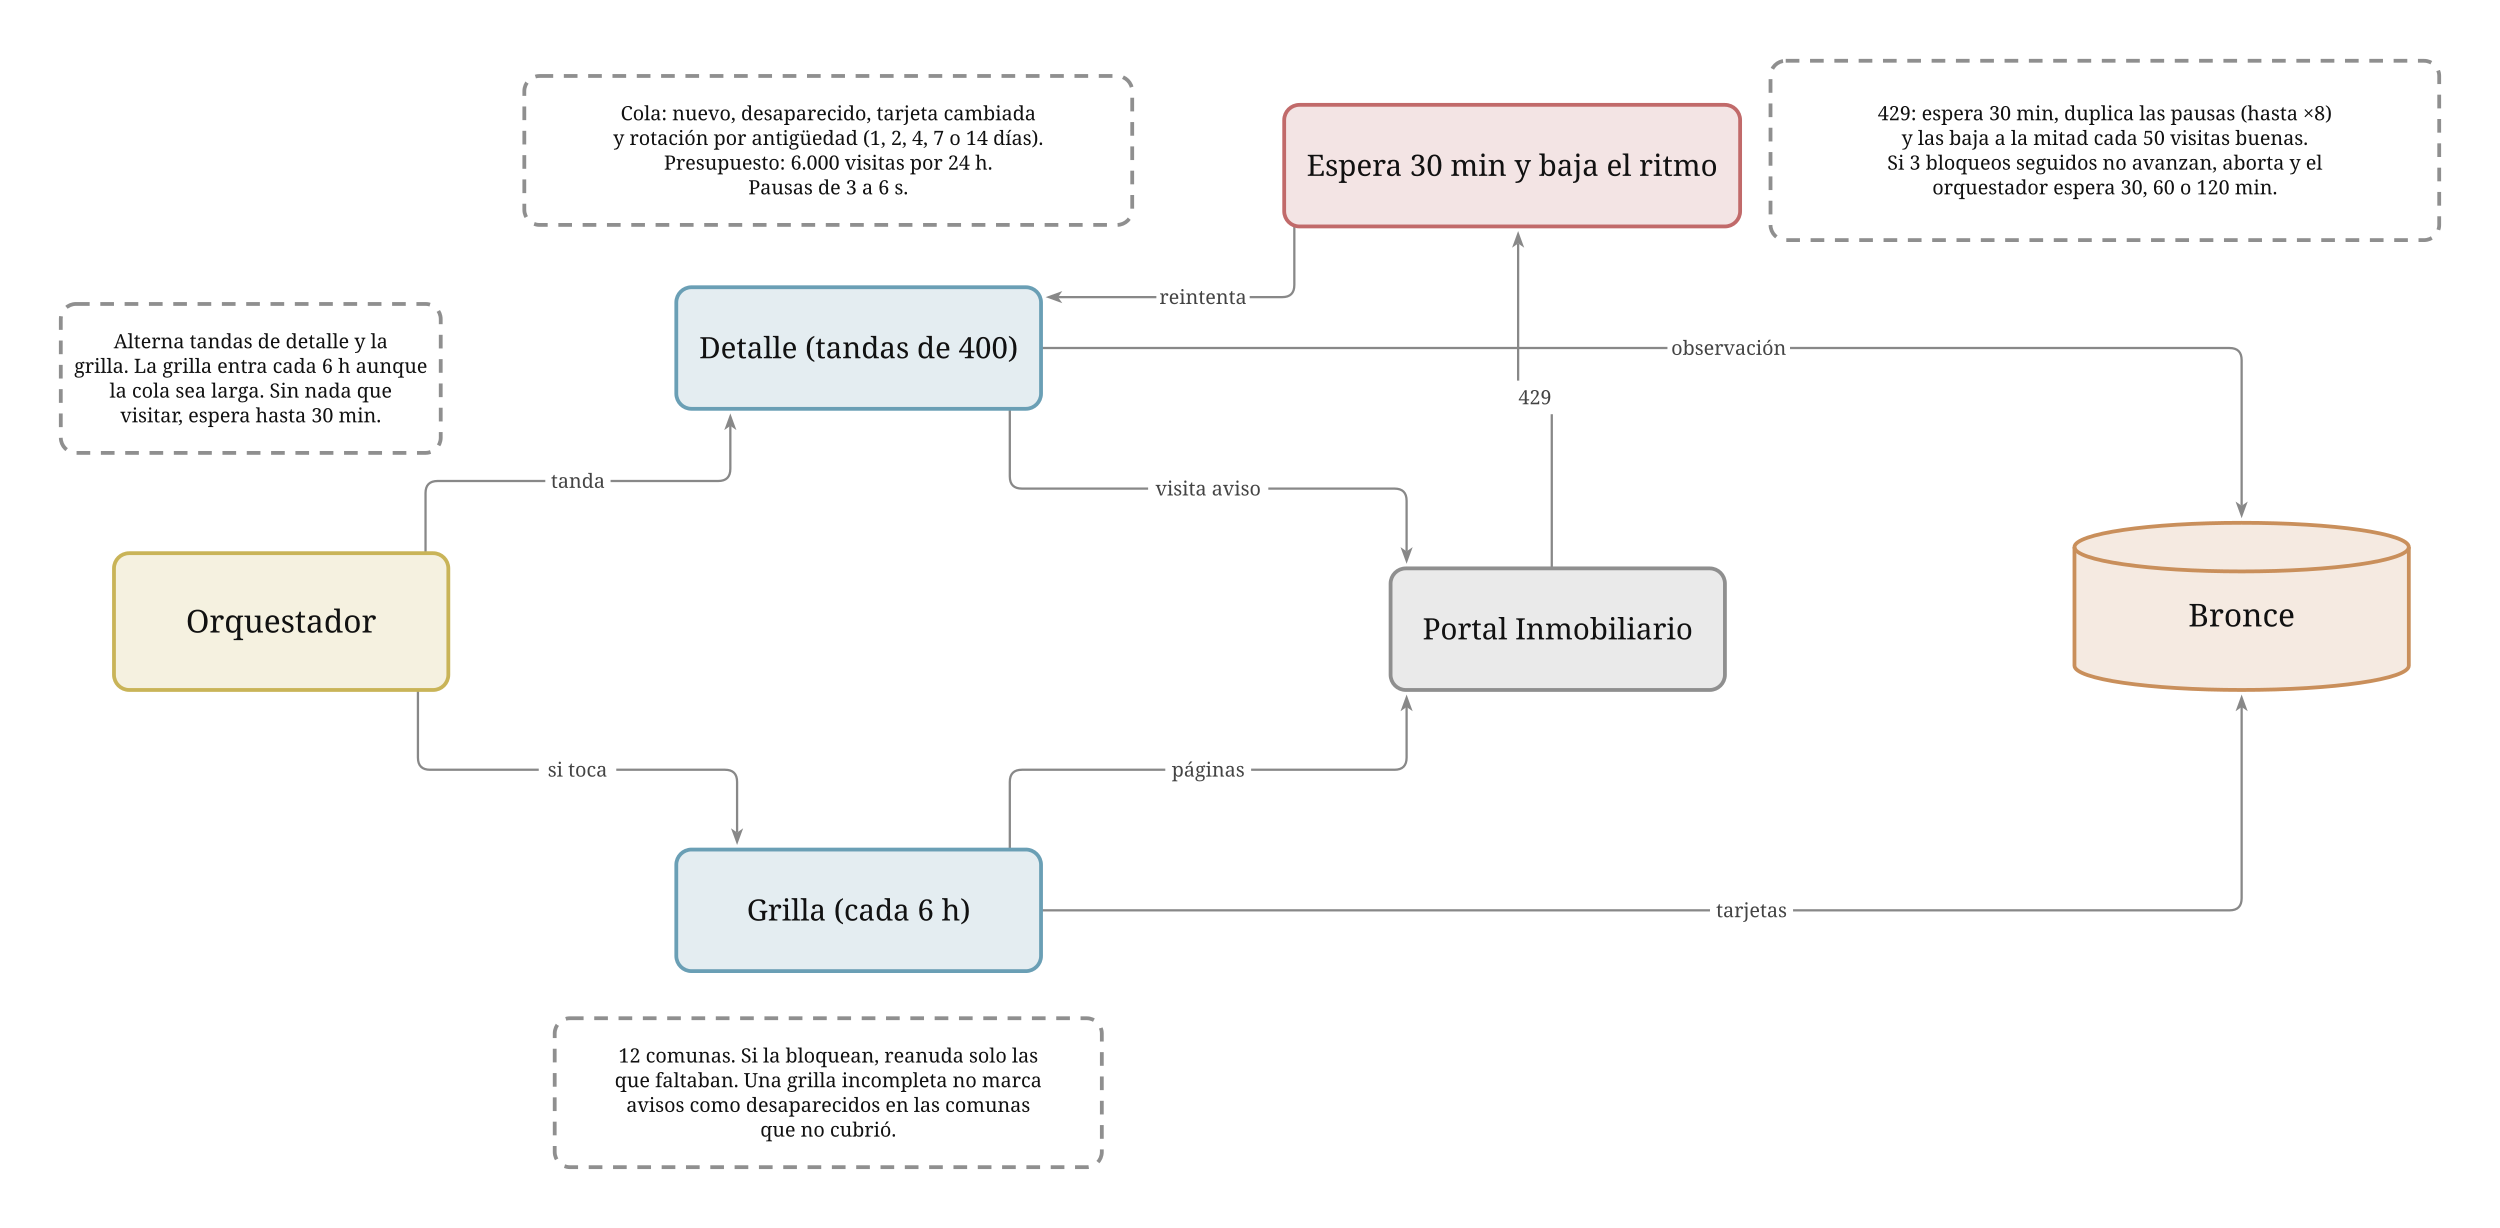
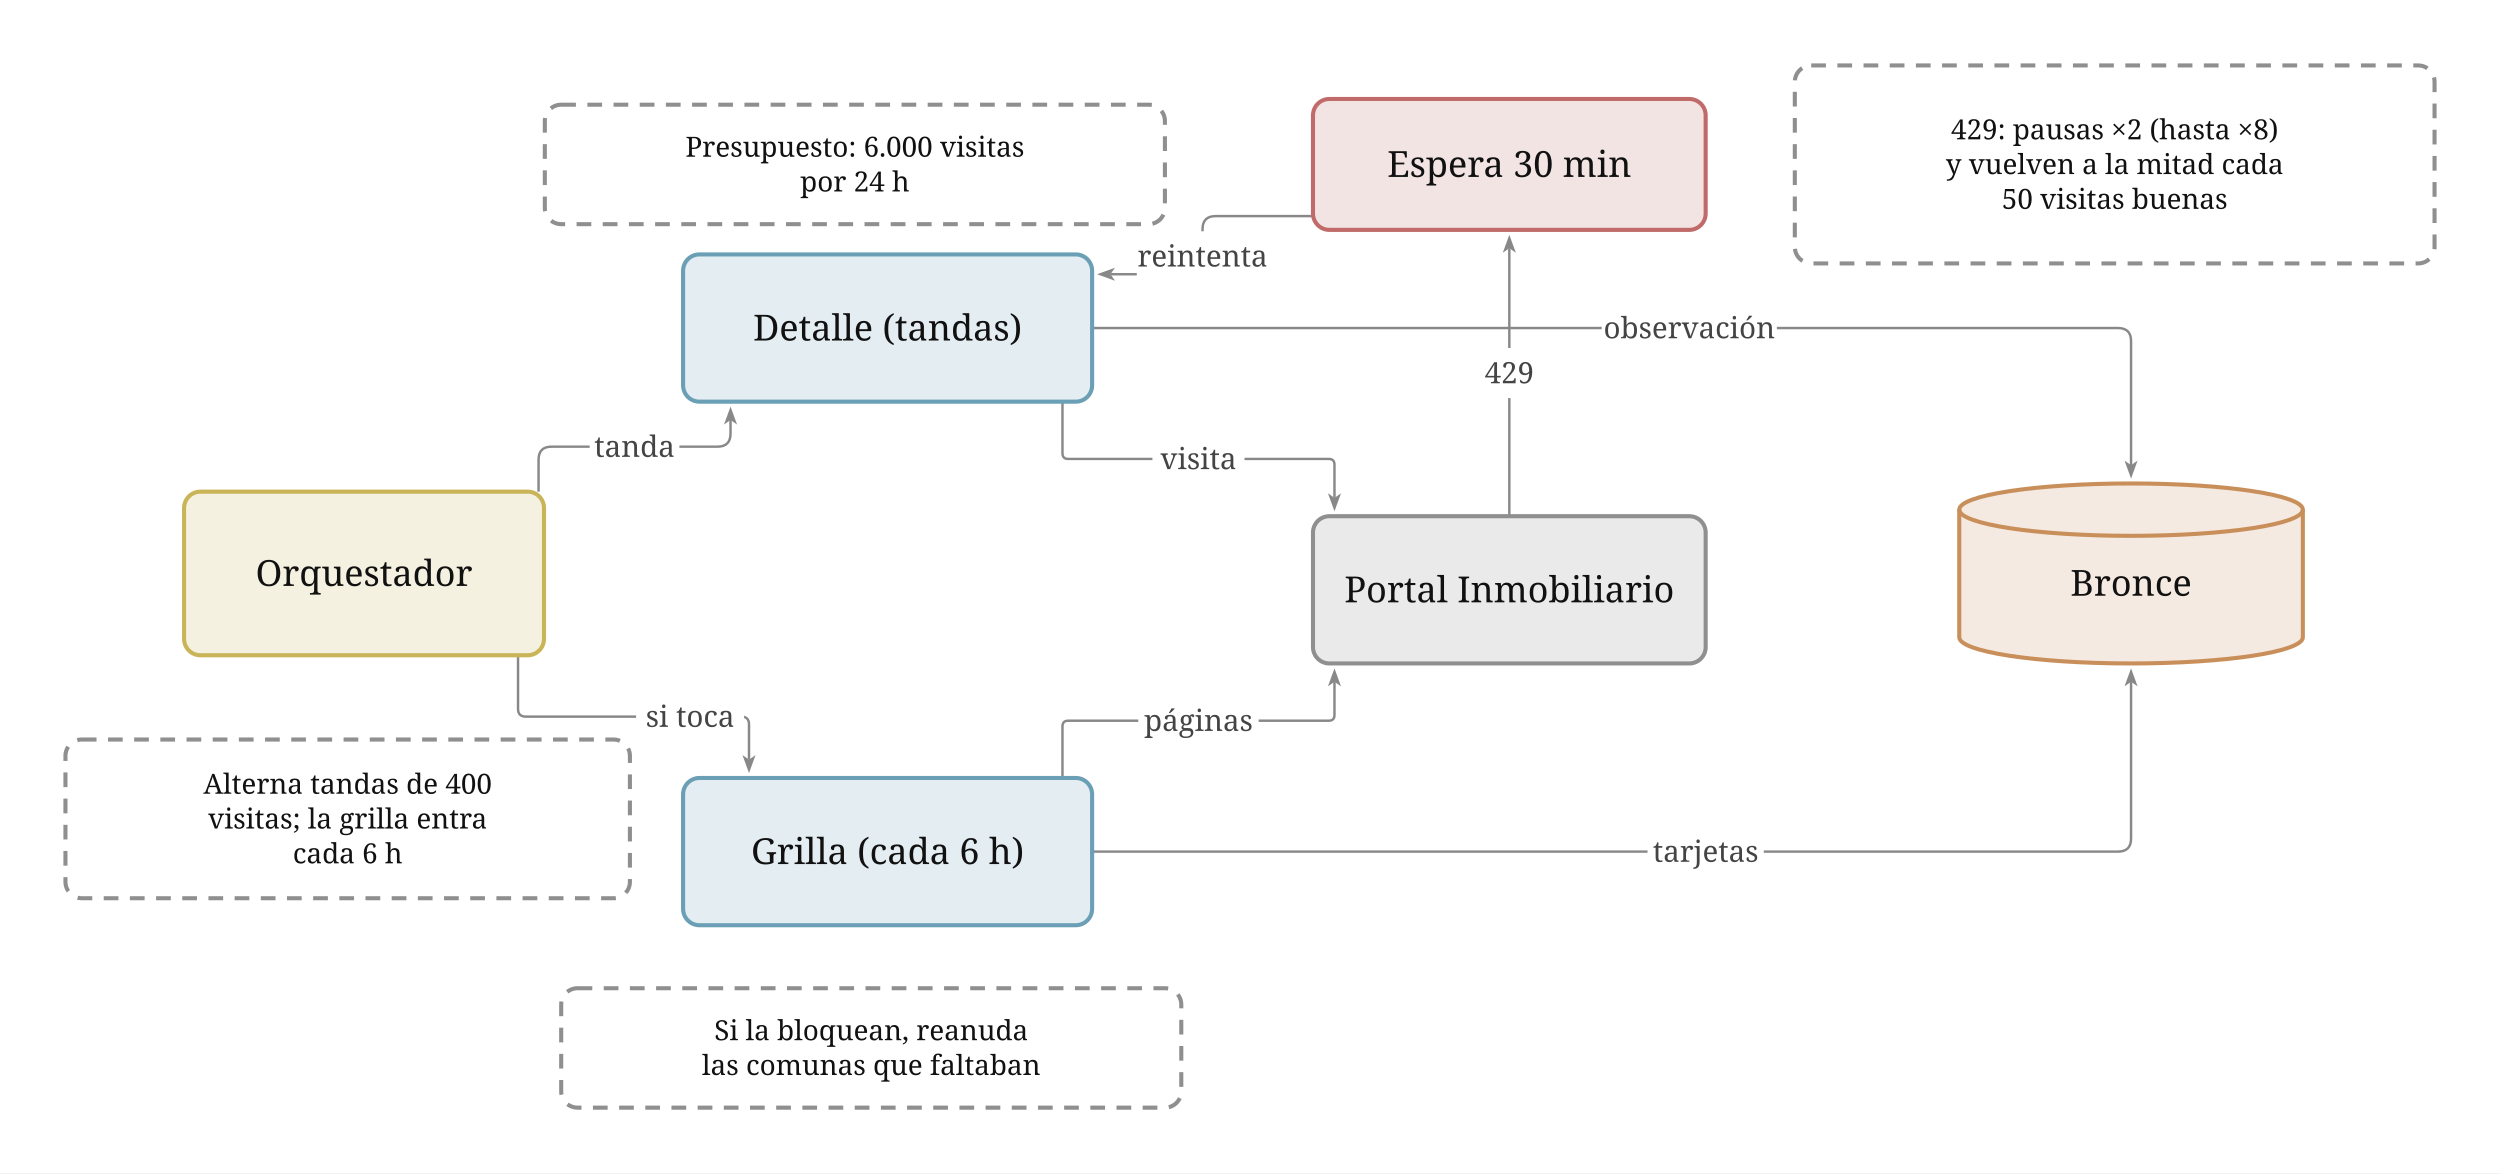
- <svg xmlns="http://www.w3.org/2000/svg" width="1645" height="808" viewBox="-145.00 -79.00 1645.00 808.00">
-   <rect x="-145" y="-79" width="1645" height="808" fill="#ffffff" />
-   <path d="M 135.00 285.00 L 135.00 257.00 L 135.00 245.50 Q 135.00 237.50 143.00 237.50 L 327.56 237.50 Q 335.56 237.50 335.56 229.50 L 335.56 218.00 L 335.56 201.20" fill="none" stroke="#888888" stroke-width="1.5" stroke-linejoin="round" />
-   <path d="M 335.56 193.00 L 339.56 204.00 L 335.56 201.20 L 331.56 204.00 Z" fill="#888888" />
-   <rect x="213.81" y="226.45" width="42.94" height="22.10" fill="#ffffff" />
-   <text x="235.28" y="237.50" font-family="Georgia, serif" font-size="13" fill="#444444" text-anchor="middle" dominant-baseline="middle">tanda</text>
-   <path d="M 130.00 375.00 L 130.00 403.00 L 130.00 419.50 Q 130.00 427.50 138.00 427.50 L 332.00 427.50 Q 340.00 427.50 340.00 435.50 L 340.00 452.00 L 340.00 468.80" fill="none" stroke="#888888" stroke-width="1.5" stroke-linejoin="round" />
-   <path d="M 340.00 477.00 L 336.00 466.00 L 340.00 468.80 L 344.00 466.00 Z" fill="#888888" />
-   <rect x="209.50" y="416.45" width="51.00" height="22.10" fill="#ffffff" />
-   <text x="235.00" y="427.50" font-family="Georgia, serif" font-size="13" fill="#444444" text-anchor="middle" dominant-baseline="middle">si toca</text>
-   <path d="M 519.46 190.00 L 519.46 218.00 L 519.46 234.50 Q 519.46 242.50 527.46 242.50 L 772.54 242.50 Q 780.54 242.50 780.54 250.50 L 780.54 267.00 L 780.54 283.80" fill="none" stroke="#888888" stroke-width="1.5" stroke-linejoin="round" />
-   <path d="M 780.54 292.00 L 776.54 281.00 L 780.54 283.80 L 784.54 281.00 Z" fill="#888888" />
-   <rect x="610.46" y="231.45" width="79.08" height="22.10" fill="#ffffff" />
-   <text x="650.00" y="242.50" font-family="Georgia, serif" font-size="13" fill="#444444" text-anchor="middle" dominant-baseline="middle">visita aviso</text>
-   <path d="M 519.46 480.00 L 519.46 452.00 L 519.46 435.50 Q 519.46 427.50 527.46 427.50 L 772.54 427.50 Q 780.54 427.50 780.54 419.50 L 780.54 403.00 L 780.54 386.20" fill="none" stroke="#888888" stroke-width="1.5" stroke-linejoin="round" />
-   <path d="M 780.54 378.00 L 784.54 389.00 L 780.54 386.20 L 776.54 389.00 Z" fill="#888888" />
-   <rect x="621.77" y="416.45" width="56.46" height="22.10" fill="#ffffff" />
-   <text x="650.00" y="427.50" font-family="Georgia, serif" font-size="13" fill="#444444" text-anchor="middle" dominant-baseline="middle">páginas</text>
-   <path d="M 540.00 150.00 L 568.00 150.00 L 1322.00 150.00 Q 1330.00 150.00 1330.00 158.00 L 1330.00 237.00 L 1330.00 253.80" fill="none" stroke="#888888" stroke-width="1.5" stroke-linejoin="round" />
-   <path d="M 1330.00 262.00 L 1326.00 251.00 L 1330.00 253.80 L 1334.00 251.00 Z" fill="#888888" />
-   <rect x="952.18" y="138.95" width="80.64" height="22.10" fill="#ffffff" />
-   <text x="992.50" y="150.00" font-family="Georgia, serif" font-size="13" fill="#444444" text-anchor="middle" dominant-baseline="middle">observación</text>
-   <path d="M 540.00 520.00 L 568.00 520.00 L 1322.00 520.00 Q 1330.00 520.00 1330.00 512.00 L 1330.00 403.00 L 1330.00 386.20" fill="none" stroke="#888888" stroke-width="1.5" stroke-linejoin="round" />
-   <path d="M 1330.00 378.00 L 1334.00 389.00 L 1330.00 386.20 L 1326.00 389.00 Z" fill="#888888" />
-   <rect x="980.18" y="508.95" width="54.64" height="22.10" fill="#ffffff" />
-   <text x="1007.50" y="520.00" font-family="Georgia, serif" font-size="13" fill="#444444" text-anchor="middle" dominant-baseline="middle">tarjetas</text>
-   <path d="M 876.07 295.00 L 876.07 267.00 L 876.07 190.50 Q 876.07 182.50 868.07 182.50 L 861.93 182.50 Q 853.93 182.50 853.93 174.50 L 853.93 98.00 L 853.93 81.20" fill="none" stroke="#888888" stroke-width="1.5" stroke-linejoin="round" />
-   <path d="M 853.93 73.00 L 857.93 84.00 L 853.93 81.20 L 849.93 84.00 Z" fill="#888888" />
-   <rect x="848.86" y="171.45" width="32.28" height="22.10" fill="#ffffff" />
-   <text x="865.00" y="182.50" font-family="Georgia, serif" font-size="13" fill="#444444" text-anchor="middle" dominant-baseline="middle">429</text>
-   <path d="M 706.67 70.00 L 706.67 98.00 L 706.67 108.51 Q 706.67 116.51 698.67 116.51 L 568.00 116.51 L 551.20 116.51" fill="none" stroke="#888888" stroke-width="1.5" stroke-linejoin="round" />
-   <path d="M 543.00 116.51 L 554.00 112.51 L 551.20 116.51 L 554.00 120.51 Z" fill="#888888" />
-   <rect x="615.89" y="105.46" width="61.40" height="22.10" fill="#ffffff" />
-   <text x="646.59" y="116.51" font-family="Georgia, serif" font-size="13" fill="#444444" text-anchor="middle" dominant-baseline="middle">reintenta</text>
+ <svg xmlns="http://www.w3.org/2000/svg" width="1528" height="717" viewBox="-202.50 -80.50 1528.00 717.00">
+   <rect x="-202.5" y="-80.5" width="1528" height="717" fill="#ffffff" />
+   <path d="M 126.67 220.00 L 126.67 200.50 Q 126.67 192.50 134.67 192.50 L 236.00 192.50 Q 244.00 192.50 244.00 184.50 L 244.00 176.20" fill="none" stroke="#888888" stroke-width="1.5" stroke-linejoin="round" />
+   <path d="M 244.00 168.00 L 248.00 179.00 L 244.00 176.20 L 240.00 179.00 Z" fill="#888888" />
+   <rect x="157.91" y="177.20" width="54.84" height="30.60" fill="#ffffff" />
+   <text x="185.33" y="192.50" font-family="Georgia, serif" font-size="18" fill="#444444" text-anchor="middle" dominant-baseline="middle">tanda</text>
+   <path d="M 114.12 320.00 L 114.12 348.00 L 114.12 352.75 Q 114.12 357.50 118.87 357.50 L 250.54 357.50 Q 255.29 357.50 255.29 362.25 L 255.29 367.00 L 255.29 383.80" fill="none" stroke="#888888" stroke-width="1.5" stroke-linejoin="round" />
+   <path d="M 255.29 392.00 L 251.29 381.00 L 255.29 383.80 L 259.29 381.00 Z" fill="#888888" />
+   <rect x="186.29" y="342.20" width="66.00" height="30.60" fill="#ffffff" />
+   <text x="219.29" y="357.50" font-family="Georgia, serif" font-size="18" fill="#444444" text-anchor="middle" dominant-baseline="middle">si toca</text>
+   <path d="M 446.88 165.00 L 446.88 193.00 L 446.88 196.50 Q 446.88 200.00 450.38 200.00 L 609.63 200.00 Q 613.13 200.00 613.13 203.50 L 613.13 207.00 L 613.13 223.80" fill="none" stroke="#888888" stroke-width="1.5" stroke-linejoin="round" />
+   <path d="M 613.13 232.00 L 609.13 221.00 L 613.13 223.80 L 617.13 221.00 Z" fill="#888888" />
+   <rect x="501.86" y="184.70" width="56.28" height="30.60" fill="#ffffff" />
+   <text x="530.00" y="200.00" font-family="Georgia, serif" font-size="18" fill="#444444" text-anchor="middle" dominant-baseline="middle">visita</text>
+   <path d="M 446.88 395.00 L 446.88 367.00 L 446.88 363.50 Q 446.88 360.00 450.38 360.00 L 609.63 360.00 Q 613.13 360.00 613.13 356.50 L 613.13 353.00 L 613.13 336.20" fill="none" stroke="#888888" stroke-width="1.5" stroke-linejoin="round" />
+   <path d="M 613.13 328.00 L 617.13 339.00 L 613.13 336.20 L 609.13 339.00 Z" fill="#888888" />
+   <rect x="493.22" y="344.70" width="73.56" height="30.60" fill="#ffffff" />
+   <text x="530.00" y="360.00" font-family="Georgia, serif" font-size="18" fill="#444444" text-anchor="middle" dominant-baseline="middle">páginas</text>
+   <path d="M 465.00 120.00 L 493.00 120.00 L 1092.00 120.00 Q 1100.00 120.00 1100.00 128.00 L 1100.00 187.00 L 1100.00 203.80" fill="none" stroke="#888888" stroke-width="1.5" stroke-linejoin="round" />
+   <path d="M 1100.00 212.00 L 1096.00 201.00 L 1100.00 203.80 L 1104.00 201.00 Z" fill="#888888" />
+   <rect x="776.48" y="104.70" width="107.04" height="30.60" fill="#ffffff" />
+   <text x="830.00" y="120.00" font-family="Georgia, serif" font-size="18" fill="#444444" text-anchor="middle" dominant-baseline="middle">observación</text>
+   <path d="M 465.00 440.00 L 493.00 440.00 L 1092.00 440.00 Q 1100.00 440.00 1100.00 432.00 L 1100.00 353.00 L 1100.00 336.20" fill="none" stroke="#888888" stroke-width="1.5" stroke-linejoin="round" />
+   <path d="M 1100.00 328.00 L 1104.00 339.00 L 1100.00 336.20 L 1096.00 339.00 Z" fill="#888888" />
+   <rect x="804.48" y="424.70" width="71.04" height="30.60" fill="#ffffff" />
+   <text x="840.00" y="440.00" font-family="Georgia, serif" font-size="18" fill="#444444" text-anchor="middle" dominant-baseline="middle">tarjetas</text>
+   <path d="M 720.00 235.00 L 720.00 207.00 L 720.00 147.50 L 720.00 88.00 L 720.00 71.20" fill="none" stroke="#888888" stroke-width="1.5" stroke-linejoin="round" />
+   <path d="M 720.00 63.00 L 724.00 74.00 L 720.00 71.20 L 716.00 74.00 Z" fill="#888888" />
+   <rect x="699.96" y="132.20" width="40.08" height="30.60" fill="#ffffff" />
+   <text x="720.00" y="147.50" font-family="Georgia, serif" font-size="18" fill="#444444" text-anchor="middle" dominant-baseline="middle">429</text>
+   <path d="M 600.00 51.58 L 572.00 51.58 L 540.50 51.58 Q 532.50 51.58 532.50 59.58 L 532.50 79.11 Q 532.50 87.11 524.50 87.11 L 493.00 87.11 L 476.20 87.11" fill="none" stroke="#888888" stroke-width="1.5" stroke-linejoin="round" />
+   <path d="M 468.00 87.11 L 479.00 83.11 L 476.20 87.11 L 479.00 91.11 Z" fill="#888888" />
+   <rect x="492.30" y="60.86" width="80.40" height="30.60" fill="#ffffff" />
+   <text x="532.50" y="76.16" font-family="Georgia, serif" font-size="18" fill="#444444" text-anchor="middle" dominant-baseline="middle">reintenta</text>
  <g id="node-1">
-     <rect x="-70.00" y="285.00" width="220" height="90" rx="10" ry="10" fill="rgba(201,180,88,0.18)" stroke="#c9b458" stroke-width="2.5" />
-     <text x="40.00" y="330.00" font-family="Georgia, serif" font-size="20.8" fill="#111111" text-anchor="middle" dominant-baseline="middle">Orquestador</text>
+     <rect x="-90.00" y="220.00" width="220" height="100" rx="10" ry="10" fill="rgba(201,180,88,0.18)" stroke="#c9b458" stroke-width="2.5" />
+     <text x="20.00" y="270.00" font-family="Georgia, serif" font-size="22.0" fill="#111111" text-anchor="middle" dominant-baseline="middle">Orquestador</text>
  </g>
  <g id="node-2">
-     <rect x="300.00" y="110.00" width="240" height="80" rx="10" ry="10" fill="rgba(106,159,181,0.18)" stroke="#6a9fb5" stroke-width="2.5" />
-     <text x="420.00" y="150.00" font-family="Georgia, serif" font-size="19.4" fill="#111111" text-anchor="middle" dominant-baseline="middle">Detalle (tandas de 400)</text>
+     <rect x="215.00" y="75.00" width="250" height="90" rx="10" ry="10" fill="rgba(106,159,181,0.18)" stroke="#6a9fb5" stroke-width="2.5" />
+     <text x="340.00" y="120.00" font-family="Georgia, serif" font-size="22.0" fill="#111111" text-anchor="middle" dominant-baseline="middle">Detalle (tandas)</text>
  </g>
  <g id="node-3">
-     <rect x="300.00" y="480.00" width="240" height="80" rx="10" ry="10" fill="rgba(106,159,181,0.18)" stroke="#6a9fb5" stroke-width="2.5" />
-     <text x="420.00" y="520.00" font-family="Georgia, serif" font-size="19.4" fill="#111111" text-anchor="middle" dominant-baseline="middle">Grilla (cada 6 h)</text>
+     <rect x="215.00" y="395.00" width="250" height="90" rx="10" ry="10" fill="rgba(106,159,181,0.18)" stroke="#6a9fb5" stroke-width="2.5" />
+     <text x="340.00" y="440.00" font-family="Georgia, serif" font-size="22.0" fill="#111111" text-anchor="middle" dominant-baseline="middle">Grilla (cada 6 h)</text>
  </g>
  <g id="node-4">
-     <rect x="770.00" y="295.00" width="220" height="80" rx="10" ry="10" fill="rgba(143,143,143,0.18)" stroke="#8f8f8f" stroke-width="2.5" />
-     <text x="880.00" y="335.00" font-family="Georgia, serif" font-size="19.4" fill="#111111" text-anchor="middle" dominant-baseline="middle">Portal Inmobiliario</text>
+     <rect x="600.00" y="235.00" width="240" height="90" rx="10" ry="10" fill="rgba(143,143,143,0.18)" stroke="#8f8f8f" stroke-width="2.5" />
+     <text x="720.00" y="280.00" font-family="Georgia, serif" font-size="22.0" fill="#111111" text-anchor="middle" dominant-baseline="middle">Portal Inmobiliario</text>
  </g>
  <g id="node-5">
-     <rect x="700.00" y="-10.00" width="300" height="80" rx="10" ry="10" fill="rgba(193,106,106,0.18)" stroke="#c16a6a" stroke-width="2.5" />
-     <text x="850.00" y="30.00" font-family="Georgia, serif" font-size="19.4" fill="#111111" text-anchor="middle" dominant-baseline="middle">Espera 30 min y baja el ritmo</text>
+     <rect x="600.00" y="-20.00" width="240" height="80" rx="10" ry="10" fill="rgba(193,106,106,0.18)" stroke="#c16a6a" stroke-width="2.5" />
+     <text x="720.00" y="20.00" font-family="Georgia, serif" font-size="22.0" fill="#111111" text-anchor="middle" dominant-baseline="middle">Espera 30 min</text>
  </g>
  <g id="node-6">
-     <path d="M 1220.00 281.00 L 1220.00 359.00 A 110.00 16.00 0 0 0 1440.00 359.00 L 1440.00 281.00 A 110.00 16.00 0 0 0 1220.00 281.00 Z" fill="rgba(201,143,91,0.18)" stroke="#c98f5b" stroke-width="2.5" />
-     <path d="M 1440.00 281.00 A 110.00 16.00 0 0 1 1220.00 281.00" fill="none" stroke="#c98f5b" stroke-width="2.5" />
-     <text x="1330.00" y="326.00" font-family="Georgia, serif" font-size="20.8" fill="#111111" text-anchor="middle" dominant-baseline="middle">Bronce</text>
+     <path d="M 995.00 231.00 L 995.00 309.00 A 105.00 16.00 0 0 0 1205.00 309.00 L 1205.00 231.00 A 105.00 16.00 0 0 0 995.00 231.00 Z" fill="rgba(201,143,91,0.18)" stroke="#c98f5b" stroke-width="2.5" />
+     <path d="M 1205.00 231.00 A 105.00 16.00 0 0 1 995.00 231.00" fill="none" stroke="#c98f5b" stroke-width="2.5" />
+     <text x="1100.00" y="276.00" font-family="Georgia, serif" font-size="22.0" fill="#111111" text-anchor="middle" dominant-baseline="middle">Bronce</text>
  </g>
  <g id="node-7">
-     <rect x="-105.00" y="121.00" width="250" height="98" rx="10" ry="10" fill="none" stroke="#8f8f8f" stroke-width="2.5" stroke-dasharray="9 7" />
-     <text x="20.00" y="145.63" font-family="Georgia, serif" font-size="13.0" fill="#111111" text-anchor="middle" dominant-baseline="middle">Alterna tandas de detalle y la</text>
-     <text x="20.00" y="161.88" font-family="Georgia, serif" font-size="13.0" fill="#111111" text-anchor="middle" dominant-baseline="middle">grilla. La grilla entra cada 6 h aunque</text>
-     <text x="20.00" y="178.13" font-family="Georgia, serif" font-size="13.0" fill="#111111" text-anchor="middle" dominant-baseline="middle">la cola sea larga. Sin nada que</text>
-     <text x="20.00" y="194.38" font-family="Georgia, serif" font-size="13.0" fill="#111111" text-anchor="middle" dominant-baseline="middle">visitar, espera hasta 30 min.</text>
+     <rect x="-162.50" y="371.50" width="345" height="97" rx="10" ry="10" fill="none" stroke="#8f8f8f" stroke-width="2.5" stroke-dasharray="9 7" />
+     <text x="10.00" y="398.75" font-family="Georgia, serif" font-size="17.0" fill="#111111" text-anchor="middle" dominant-baseline="middle">Alterna tandas de 400</text>
+     <text x="10.00" y="420.00" font-family="Georgia, serif" font-size="17.0" fill="#111111" text-anchor="middle" dominant-baseline="middle">visitas; la grilla entra</text>
+     <text x="10.00" y="441.25" font-family="Georgia, serif" font-size="17.0" fill="#111111" text-anchor="middle" dominant-baseline="middle">cada 6 h</text>
  </g>
  <g id="node-8">
-     <rect x="200.00" y="-29.00" width="400" height="98" rx="10" ry="10" fill="none" stroke="#8f8f8f" stroke-width="2.5" stroke-dasharray="9 7" />
-     <text x="400.00" y="-4.38" font-family="Georgia, serif" font-size="13.0" fill="#111111" text-anchor="middle" dominant-baseline="middle">Cola: nuevo, desaparecido, tarjeta cambiada</text>
-     <text x="400.00" y="11.88" font-family="Georgia, serif" font-size="13.0" fill="#111111" text-anchor="middle" dominant-baseline="middle">y rotación por antigüedad (1, 2, 4, 7 o 14 días).</text>
-     <text x="400.00" y="28.13" font-family="Georgia, serif" font-size="13.0" fill="#111111" text-anchor="middle" dominant-baseline="middle">Presupuesto: 6.000 visitas por 24 h.</text>
-     <text x="400.00" y="44.38" font-family="Georgia, serif" font-size="13.0" fill="#111111" text-anchor="middle" dominant-baseline="middle">Pausas de 3 a 6 s.</text>
+     <rect x="130.50" y="-16.50" width="379" height="73" rx="10" ry="10" fill="none" stroke="#8f8f8f" stroke-width="2.5" stroke-dasharray="9 7" />
+     <text x="320.00" y="9.38" font-family="Georgia, serif" font-size="17.0" fill="#111111" text-anchor="middle" dominant-baseline="middle">Presupuesto: 6.000 visitas</text>
+     <text x="320.00" y="30.63" font-family="Georgia, serif" font-size="17.0" fill="#111111" text-anchor="middle" dominant-baseline="middle">por 24 h</text>
  </g>
  <g id="node-9">
-     <rect x="1020.00" y="-39.00" width="440" height="118" rx="10" ry="10" fill="none" stroke="#8f8f8f" stroke-width="2.5" stroke-dasharray="9 7" />
-     <text x="1240.00" y="-4.38" font-family="Georgia, serif" font-size="13.0" fill="#111111" text-anchor="middle" dominant-baseline="middle">429: espera 30 min, duplica las pausas (hasta ×8)</text>
-     <text x="1240.00" y="11.88" font-family="Georgia, serif" font-size="13.0" fill="#111111" text-anchor="middle" dominant-baseline="middle">y las baja a la mitad cada 50 visitas buenas.</text>
-     <text x="1240.00" y="28.13" font-family="Georgia, serif" font-size="13.0" fill="#111111" text-anchor="middle" dominant-baseline="middle">Si 3 bloqueos seguidos no avanzan, aborta y el</text>
-     <text x="1240.00" y="44.38" font-family="Georgia, serif" font-size="13.0" fill="#111111" text-anchor="middle" dominant-baseline="middle">orquestador espera 30, 60 o 120 min.</text>
+     <rect x="894.50" y="-40.50" width="391" height="121" rx="10" ry="10" fill="none" stroke="#8f8f8f" stroke-width="2.5" stroke-dasharray="9 7" />
+     <text x="1090.00" y="-1.25" font-family="Georgia, serif" font-size="17.0" fill="#111111" text-anchor="middle" dominant-baseline="middle">429: pausas ×2 (hasta ×8)</text>
+     <text x="1090.00" y="20.00" font-family="Georgia, serif" font-size="17.0" fill="#111111" text-anchor="middle" dominant-baseline="middle">y vuelven a la mitad cada</text>
+     <text x="1090.00" y="41.25" font-family="Georgia, serif" font-size="17.0" fill="#111111" text-anchor="middle" dominant-baseline="middle">50 visitas buenas</text>
  </g>
  <g id="node-10">
-     <rect x="220.00" y="591.00" width="360" height="98" rx="10" ry="10" fill="none" stroke="#8f8f8f" stroke-width="2.5" stroke-dasharray="9 7" />
-     <text x="400.00" y="615.63" font-family="Georgia, serif" font-size="13.0" fill="#111111" text-anchor="middle" dominant-baseline="middle">12 comunas. Si la bloquean, reanuda solo las</text>
-     <text x="400.00" y="631.88" font-family="Georgia, serif" font-size="13.0" fill="#111111" text-anchor="middle" dominant-baseline="middle">que faltaban. Una grilla incompleta no marca</text>
-     <text x="400.00" y="648.13" font-family="Georgia, serif" font-size="13.0" fill="#111111" text-anchor="middle" dominant-baseline="middle">avisos como desaparecidos en las comunas</text>
-     <text x="400.00" y="664.38" font-family="Georgia, serif" font-size="13.0" fill="#111111" text-anchor="middle" dominant-baseline="middle">que no cubrió.</text>
+     <rect x="140.50" y="523.50" width="379" height="73" rx="10" ry="10" fill="none" stroke="#8f8f8f" stroke-width="2.5" stroke-dasharray="9 7" />
+     <text x="330.00" y="549.38" font-family="Georgia, serif" font-size="17.0" fill="#111111" text-anchor="middle" dominant-baseline="middle">Si la bloquean, reanuda</text>
+     <text x="330.00" y="570.63" font-family="Georgia, serif" font-size="17.0" fill="#111111" text-anchor="middle" dominant-baseline="middle">las comunas que faltaban</text>
  </g>
</svg>
